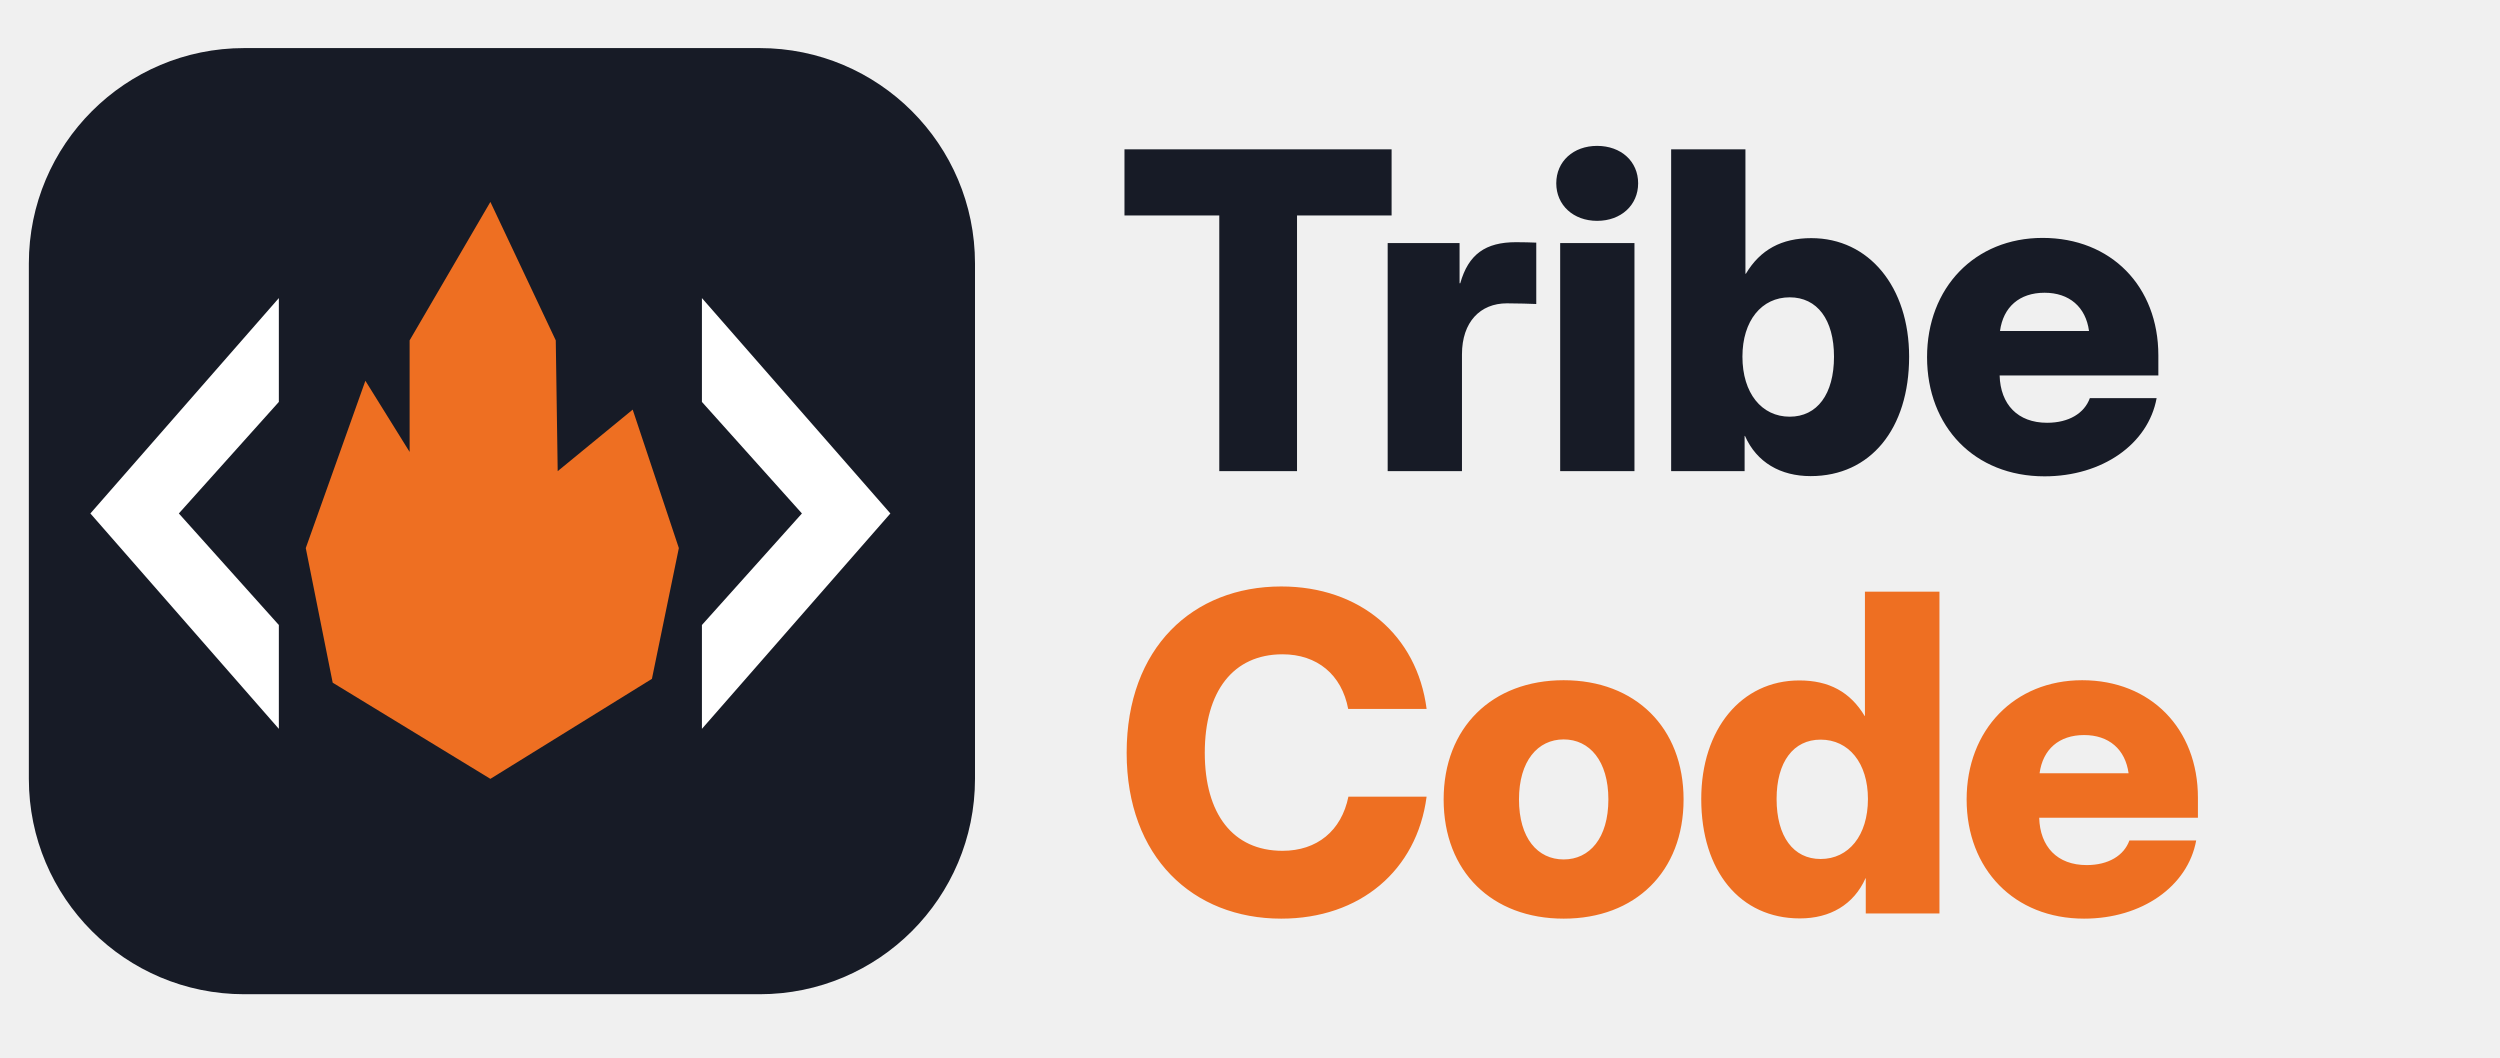
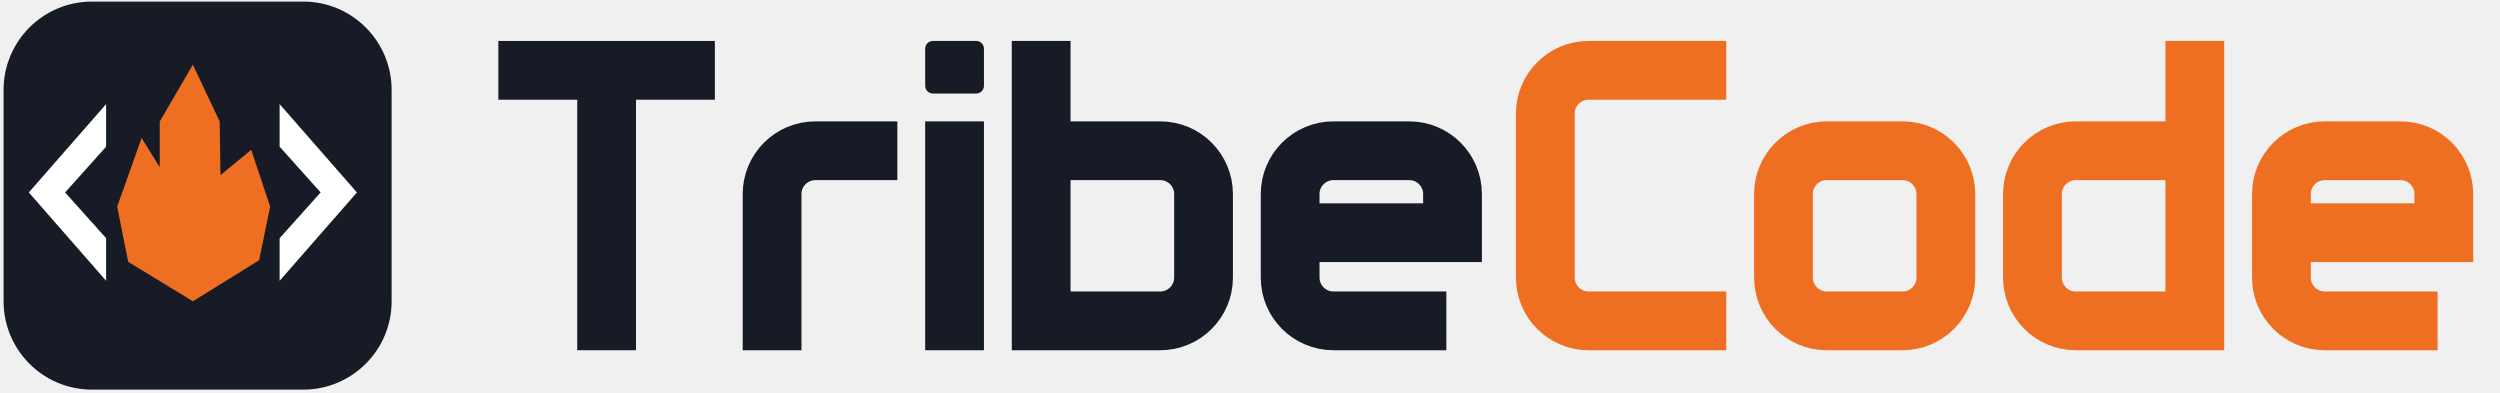
- <svg xmlns="http://www.w3.org/2000/svg" viewBox="0 0 520 220" width="520" height="220">
-   <g transform="translate(6 10) scale(0.4) translate(-28 -30)">
+ <svg xmlns="http://www.w3.org/2000/svg" viewBox="0 0 807 127" width="1292" height="203">
+   <g transform="scale(0.255) translate(-26 -28)">
    <rect x="28" y="30" width="492" height="492" rx="112" fill="#171B26" />
    <g fill="#FFFFFF">
      <polygon points="158,160 60,272 158,384 158,330 106,272 158,214" />
      <polygon points="378,160 476,272 378,384 378,330 430,272 378,214" />
    </g>
    <polygon fill="#EE6F22" points="268,110 302,182 303,250 342,218 366,290 352,358 268,410 186,360 172,290 203,203 226,240 226,182" />
  </g>
-   <g font-family="Inter Display, Inter, sans-serif" font-weight="800" font-size="92" letter-spacing="-1">
-     <text x="232" y="98" fill="#171B26">Tribe</text>
-     <text x="232" y="190" fill="#EE6F22">Code</text>
+   <g transform="translate(160.48 13.24)">
+     <g stroke-width="19" stroke-linejoin="miter" stroke-linecap="butt">
+       <g fill="#171B26" stroke="#171B26">
+         <g transform="translate(0 0)">
+           <path fill="none" d="M0 9.5 H70 M35 9.5 V100" />
+         </g>
+         <g transform="translate(79 0)">
+           <path fill="none" d="M9.5 100 V49.5 A14 14 0 0 1 23.5 35.5 H50" />
+         </g>
+         <g transform="translate(138 0)">
+           <path fill="none" d="M9.5 26 V100" />
+           <rect x="0" y="0" width="19" height="17" rx="2.5" stroke="none" />
+         </g>
+         <g transform="translate(166 0)">
+           <path fill="none" d="M9.5 0 V90.5 H48 A14 14 0 0 0 62 76.5 V49.5 A14 14 0 0 0 48 35.5 H9.5" />
+         </g>
+         <g transform="translate(246.5 0)">
+           <path fill="none" d="M60 90.5 H23.5 A14 14 0 0 1 9.5 76.5 V49.5 A14 14 0 0 1 23.5 35.5 H48 A14 14 0 0 1 62 49.5 V62 H9.5" />
+         </g>
+       </g>
+       <g fill="#EE6F22" stroke="#EE6F22">
+         <g transform="translate(329 0)">
+           <path fill="none" d="M68 9.5 H23.5 A14 14 0 0 0 9.5 23.5 V76.5 A14 14 0 0 0 23.5 90.5 H68" />
+         </g>
+         <g transform="translate(406 0)">
+           <path fill="none" d="M23.5 35.5 H48 A14 14 0 0 1 62 49.5 V76.5 A14 14 0 0 1 48 90.5 H23.5 A14 14 0 0 1 9.5 76.5 V49.5 A14 14 0 0 1 23.5 35.5 Z" />
+         </g>
+         <g transform="translate(486.5 0)">
+           <path fill="none" d="M62 0 V90.5 H23.5 A14 14 0 0 1 9.5 76.5 V49.5 A14 14 0 0 1 23.5 35.5 H62" />
+         </g>
+         <g transform="translate(567 0)">
+           <path fill="none" d="M60 90.5 H23.5 A14 14 0 0 1 9.5 76.5 V49.5 A14 14 0 0 1 23.5 35.5 H48 A14 14 0 0 1 62 49.5 V62 H9.5" />
+         </g>
+       </g>
+     </g>
  </g>
</svg>
